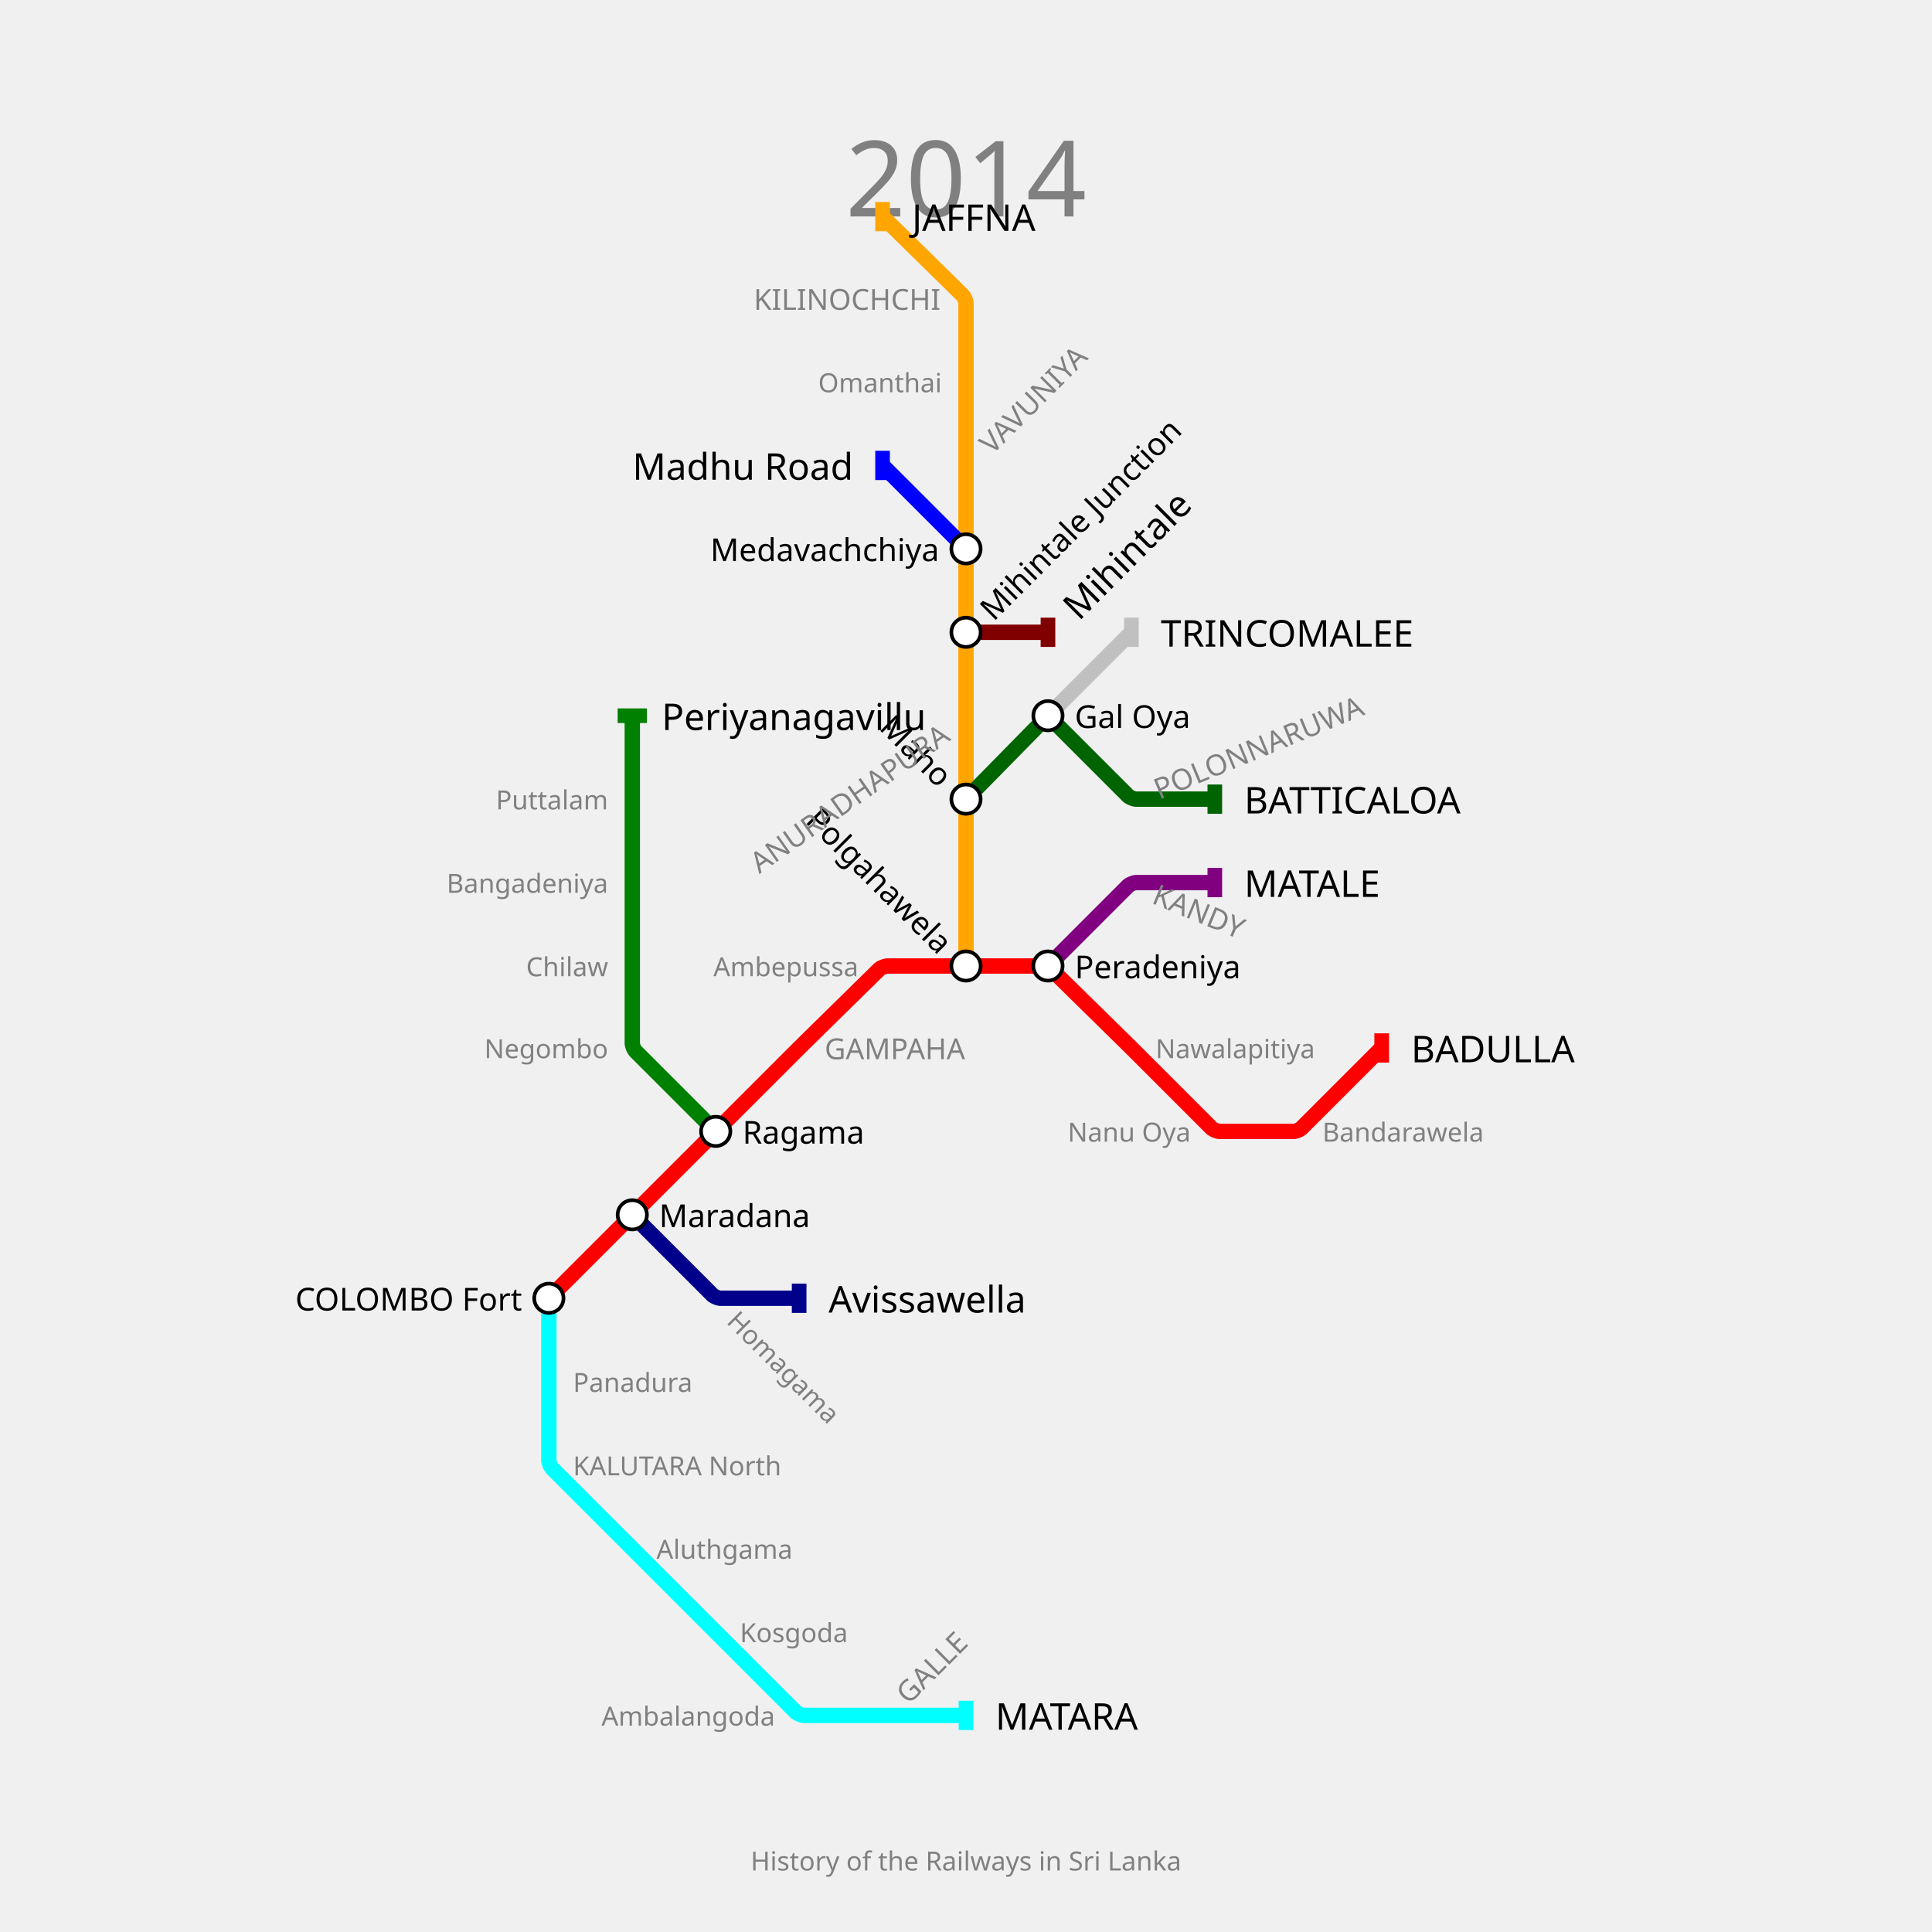
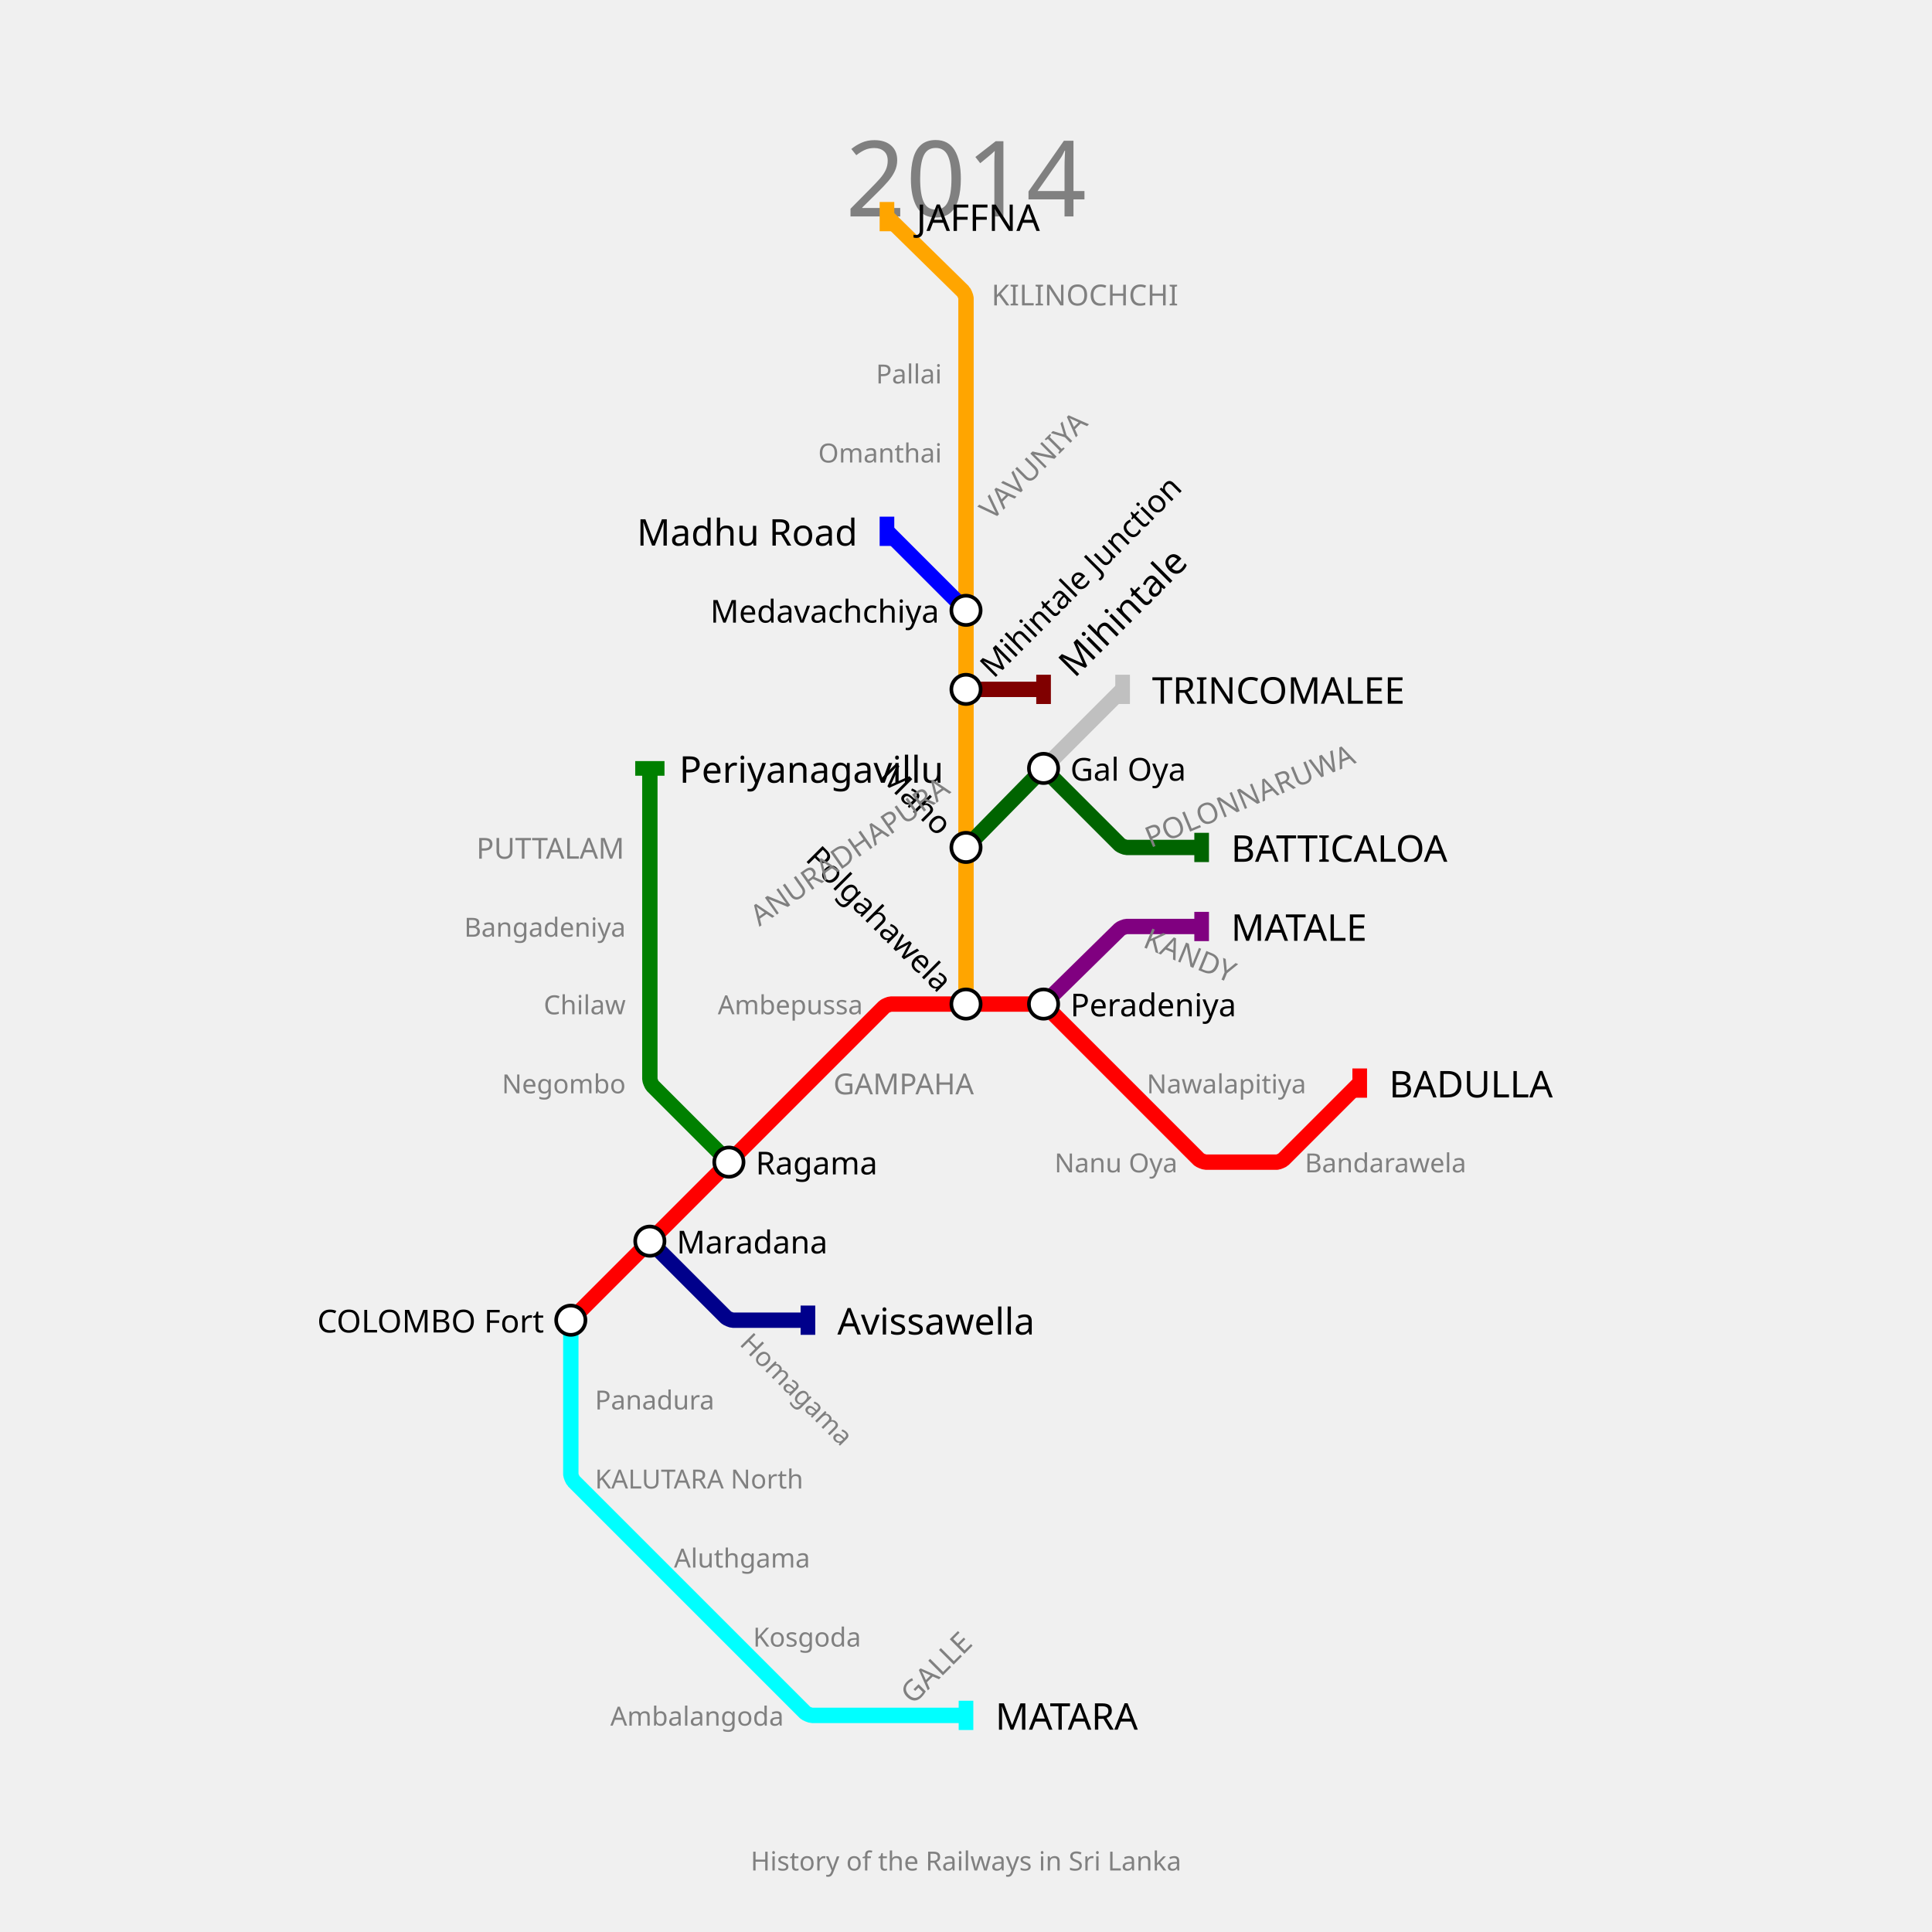
<svg xmlns="http://www.w3.org/2000/svg" width="1320" height="1320" padding="148">
-   <text fill="gray" stroke="none" font-size="72" font-family="GIL_____" x="660.0" y="92.0" text-anchor="middle" dominant-baseline="hanging">2014</text>
-   <text fill="gray" stroke="none" font-size="18" font-family="GIL_____" x="660.0" y="1264.0" text-anchor="middle" dominant-baseline="text-top">History of the Railways in Sri Lanka</text>
+   <text fill="gray" stroke="none" font-size="72" font-family="p22" x="660.0" y="92.0" text-anchor="middle" dominant-baseline="hanging">2014</text>
+   <text fill="gray" stroke="none" font-size="18" font-family="p22" x="660.0" y="1264.0" text-anchor="middle" dominant-baseline="text-top">History of the Railways in Sri Lanka</text>
  <g>
-     <path fill="none" stroke-width="10.5" stroke-opacity="1" d="M 375.0,887.0 L 432.0,830.0 L 489.0,773.0 L 543.175,718.825 C 544.117,717.883 547.9,714.133 548.85,713.2 L 600.967,661.997 C 601.645,661.332 604.9,660.0 605.85,660.0 L 660.0,660.0 L 713.2,660.0 C 714.133,660.0 717.332,661.308 717.997,661.962 L 770.25,713.298 C 771.167,714.199 774.817,717.817 775.726,718.726 L 827.985,770.985 C 828.656,771.656 831.9,773.0 832.85,773.0 L 884.293,773.0 C 885.195,773.0 888.276,771.724 888.914,771.086 L 944.0,716.0" stroke="red" />
-     <rect stroke="none" fill-opacity="1" x="939" y="706" width="10" height="20" fill="red" />
+     <path fill="none" stroke-width="10.5" stroke-opacity="1" d="M 390.0,902.0 L 444.0,848.0 L 498.0,794.0 L 552.0,740.0 L 604.091,687.909 C 604.727,687.273 607.8,686.0 608.7,686.0 L 660.0,686.0 L 710.35,686.0 C 711.233,686.0 714.249,687.249 714.874,687.874 L 767.0,740.0 L 819.091,792.091 C 819.727,792.727 822.8,794.0 823.7,794.0 L 872.435,794.0 C 873.29,794.0 876.209,792.791 876.814,792.186 L 929.0,740.0" stroke="red" />
+     <rect stroke="none" fill-opacity="1" x="924" y="730" width="10" height="20" fill="red" />
  </g>
  <g>
-     <path fill="none" stroke-width="10.5" stroke-opacity="1" d="M 716.0,660.0 L 770.985,605.015 C 771.656,604.344 774.9,603.0 775.85,603.0 L 830.0,603.0" stroke="purple" />
-     <rect stroke="none" fill-opacity="1" x="825" y="593" width="10" height="20" fill="purple" />
+     <path fill="none" stroke-width="10.5" stroke-opacity="1" d="M 713.0,686.0 L 765.073,634.891 C 765.715,634.261 768.8,633.0 769.7,633.0 L 821.0,633.0" stroke="purple" />
+     <rect stroke="none" fill-opacity="1" x="816" y="623" width="10" height="20" fill="purple" />
  </g>
  <g>
-     <path fill="none" stroke-width="10.5" stroke-opacity="1" d="M 375.0,887.0 L 375.0,944.0 L 375.0,998.15 C 375.0,999.1 376.344,1002.344 377.015,1003.015 L 432.0,1058.0 L 489.0,1115.0 L 543.985,1169.985 C 544.656,1170.656 547.9,1172.0 548.85,1172.0 L 603.0,1172.0 L 660.0,1172.0" stroke="cyan" />
+     <path fill="none" stroke-width="10.5" stroke-opacity="1" d="M 390.0,902.0 L 390.0,956.0 L 390.0,1007.3 C 390.0,1008.2 391.273,1011.273 391.909,1011.909 L 444.0,1064.0 L 498.0,1118.0 L 550.091,1170.091 C 550.727,1170.727 553.8,1172.0 554.7,1172.0 L 606.0,1172.0 L 660.0,1172.0" stroke="cyan" />
    <rect stroke="none" fill-opacity="1" x="655" y="1162" width="10" height="20" fill="cyan" />
  </g>
  <g>
-     <path fill="none" stroke-width="10.5" stroke-opacity="1" d="M 660.0,660.0 L 660.0,603.0 L 660.0,546.0 L 660.0,489.0 L 660.0,432.0 L 660.0,375.0 L 660.0,318.0 L 660.0,261.0 L 660.0,206.85 C 660.0,205.9 658.645,202.668 657.967,202.003 L 603.0,148.0" stroke="orange" />
-     <rect stroke="none" fill-opacity="1" x="598" y="138" width="10" height="20" fill="orange" />
+     <path fill="none" stroke-width="10.5" stroke-opacity="1" d="M 660.0,686.0 L 660.0,633.0 L 660.0,579.0 L 660.0,525.0 L 660.0,471.0 L 660.0,417.0 L 660.0,363.0 L 660.0,309.0 L 660.0,255.0 L 660.0,203.7 C 660.0,202.8 658.715,199.739 658.073,199.109 L 606.0,148.0" stroke="orange" />
+     <rect stroke="none" fill-opacity="1" x="601" y="138" width="10" height="20" fill="orange" />
  </g>
  <g>
-     <path fill="none" stroke-width="10.5" stroke-opacity="1" d="M 432.0,830.0 L 486.985,884.985 C 487.656,885.656 490.9,887.0 491.85,887.0 L 546.0,887.0" stroke="darkblue" />
-     <rect stroke="none" fill-opacity="1" x="541" y="877" width="10" height="20" fill="darkblue" />
+     <path fill="none" stroke-width="10.5" stroke-opacity="1" d="M 444.0,848.0 L 496.091,900.091 C 496.727,900.727 499.8,902.0 500.7,902.0 L 552.0,902.0" stroke="darkblue" />
+     <rect stroke="none" fill-opacity="1" x="547" y="892" width="10" height="20" fill="darkblue" />
  </g>
  <g>
-     <path fill="none" stroke-width="10.5" stroke-opacity="1" d="M 489.0,773.0 L 433.98,717.98 C 433.32,717.32 432.0,714.133 432.0,713.2 L 432.0,660.0 L 432.0,603.0 L 432.0,546.0 L 432.0,489.0" stroke="green" />
-     <rect stroke="none" fill-opacity="1" x="422" y="484" width="20" height="10" fill="green" />
+     <path fill="none" stroke-width="10.5" stroke-opacity="1" d="M 498.0,794.0 L 445.909,741.909 C 445.273,741.273 444.0,738.2 444.0,737.3 L 444.0,686.0 L 444.0,633.0 L 444.0,579.0 L 444.0,525.0" stroke="green" />
+     <rect stroke="none" fill-opacity="1" x="434" y="520" width="20" height="10" fill="green" />
  </g>
  <g>
-     <path fill="none" stroke-width="10.5" stroke-opacity="1" d="M 660.0,546.0 L 713.2,491.85 C 714.133,490.9 717.883,490.883 718.825,491.825 L 770.985,543.985 C 771.656,544.656 774.9,546.0 775.85,546.0 L 830.0,546.0" stroke="darkgreen" />
-     <rect stroke="none" fill-opacity="1" x="825" y="536" width="10" height="20" fill="darkgreen" />
+     <path fill="none" stroke-width="10.5" stroke-opacity="1" d="M 660.0,579.0 L 710.35,527.7 C 711.233,526.8 714.783,526.783 715.675,527.675 L 765.091,577.091 C 765.727,577.727 768.8,579.0 769.7,579.0 L 821.0,579.0" stroke="darkgreen" />
+     <rect stroke="none" fill-opacity="1" x="816" y="569" width="10" height="20" fill="darkgreen" />
  </g>
  <g>
-     <path fill="none" stroke-width="10.5" stroke-opacity="1" d="M 716.0,489.0 L 773.0,432.0" stroke="silver" />
-     <rect stroke="none" fill-opacity="1" x="768" y="422" width="10" height="20" fill="silver" />
+     <path fill="none" stroke-width="10.5" stroke-opacity="1" d="M 713.0,525.0 L 767.0,471.0" stroke="silver" />
+     <rect stroke="none" fill-opacity="1" x="762" y="461" width="10" height="20" fill="silver" />
  </g>
  <g>
-     <path fill="none" stroke-width="10.5" stroke-opacity="1" d="M 660.0,432.0 L 716.0,432.0" stroke="maroon" />
-     <rect stroke="none" fill-opacity="1" x="711" y="422" width="10" height="20" fill="maroon" />
+     <path fill="none" stroke-width="10.5" stroke-opacity="1" d="M 660.0,471.0 L 713.0,471.0" stroke="maroon" />
+     <rect stroke="none" fill-opacity="1" x="708" y="461" width="10" height="20" fill="maroon" />
  </g>
  <g>
-     <path fill="none" stroke-width="10.5" stroke-opacity="1" d="M 660.0,375.0 L 603.0,318.0" stroke="blue" />
-     <rect stroke="none" fill-opacity="1" x="598" y="308" width="10" height="20" fill="blue" />
+     <path fill="none" stroke-width="10.5" stroke-opacity="1" d="M 660.0,417.0 L 606.0,363.0" stroke="blue" />
+     <rect stroke="none" fill-opacity="1" x="601" y="353" width="10" height="20" fill="blue" />
  </g>
  <g>
-     <text fill="black" stroke="none" font-size="25.2" font-family="GIL_____" font-weight="100" text-anchor="start" dominant-baseline="central" x="964.1" y="716" transform="translate(944,716) rotate(0) translate(-944,-716)">BADULLA</text>
+     <text fill="black" stroke="none" font-size="25.2" font-family="p22" font-weight="100" text-anchor="start" dominant-baseline="central" x="949.1" y="740" transform="translate(929,740) rotate(0) translate(-929,-740)">BADULLA</text>
  </g>
  <g>
-     <text fill="black" stroke="none" font-size="25.2" font-family="GIL_____" font-weight="100" text-anchor="start" dominant-baseline="central" x="850.1" y="603" transform="translate(830,603) rotate(0) translate(-830,-603)">MATALE</text>
+     <text fill="black" stroke="none" font-size="25.2" font-family="p22" font-weight="100" text-anchor="start" dominant-baseline="central" x="841.1" y="633" transform="translate(821,633) rotate(0) translate(-821,-633)">MATALE</text>
  </g>
  <g>
-     <text fill="black" stroke="none" font-size="25.2" font-family="GIL_____" font-weight="100" text-anchor="start" dominant-baseline="central" x="680.1" y="1172" transform="translate(660,1172) rotate(0) translate(-660,-1172)">MATARA</text>
+     <text fill="black" stroke="none" font-size="25.2" font-family="p22" font-weight="100" text-anchor="start" dominant-baseline="central" x="680.1" y="1172" transform="translate(660,1172) rotate(0) translate(-660,-1172)">MATARA</text>
  </g>
  <g>
-     <text fill="black" stroke="none" font-size="25.2" font-family="GIL_____" font-weight="100" text-anchor="start" dominant-baseline="central" x="623.1" y="148" transform="translate(603,148) rotate(0) translate(-603,-148)">JAFFNA</text>
+     <text fill="black" stroke="none" font-size="25.2" font-family="p22" font-weight="100" text-anchor="start" dominant-baseline="central" x="626.1" y="148" transform="translate(606,148) rotate(0) translate(-606,-148)">JAFFNA</text>
  </g>
  <g>
-     <text fill="black" stroke="none" font-size="25.2" font-family="GIL_____" font-weight="100" text-anchor="start" dominant-baseline="central" x="566.1" y="887" transform="translate(546,887) rotate(0) translate(-546,-887)">Avissawella</text>
+     <text fill="black" stroke="none" font-size="25.2" font-family="p22" font-weight="100" text-anchor="start" dominant-baseline="central" x="572.1" y="902" transform="translate(552,902) rotate(0) translate(-552,-902)">Avissawella</text>
  </g>
  <g>
-     <text fill="black" stroke="none" font-size="25.2" font-family="GIL_____" font-weight="100" text-anchor="start" dominant-baseline="central" x="452.1" y="489" transform="translate(432,489) rotate(0) translate(-432,-489)">Periyanagavillu</text>
+     <text fill="black" stroke="none" font-size="25.2" font-family="p22" font-weight="100" text-anchor="start" dominant-baseline="central" x="464.1" y="525" transform="translate(444,525) rotate(0) translate(-444,-525)">Periyanagavillu</text>
  </g>
  <g>
-     <text fill="black" stroke="none" font-size="25.2" font-family="GIL_____" font-weight="100" text-anchor="start" dominant-baseline="central" x="850.1" y="546" transform="translate(830,546) rotate(0) translate(-830,-546)">BATTICALOA</text>
+     <text fill="black" stroke="none" font-size="25.2" font-family="p22" font-weight="100" text-anchor="start" dominant-baseline="central" x="841.1" y="579" transform="translate(821,579) rotate(0) translate(-821,-579)">BATTICALOA</text>
  </g>
  <g>
-     <text fill="black" stroke="none" font-size="25.2" font-family="GIL_____" font-weight="100" text-anchor="start" dominant-baseline="central" x="793.1" y="432" transform="translate(773,432) rotate(0) translate(-773,-432)">TRINCOMALEE</text>
+     <text fill="black" stroke="none" font-size="25.2" font-family="p22" font-weight="100" text-anchor="start" dominant-baseline="central" x="787.1" y="471" transform="translate(767,471) rotate(0) translate(-767,-471)">TRINCOMALEE</text>
  </g>
  <g>
-     <text fill="black" stroke="none" font-size="25.2" font-family="GIL_____" font-weight="100" text-anchor="start" dominant-baseline="central" x="736.1" y="432" transform="translate(716,432) rotate(-45) translate(-716,-432)">Mihintale</text>
+     <text fill="black" stroke="none" font-size="25.2" font-family="p22" font-weight="100" text-anchor="start" dominant-baseline="central" x="733.1" y="471" transform="translate(713,471) rotate(-45) translate(-713,-471)">Mihintale</text>
  </g>
  <g>
-     <text fill="black" stroke="none" font-size="25.2" font-family="GIL_____" font-weight="100" text-anchor="end" dominant-baseline="central" x="582.9" y="318" transform="translate(603,318) rotate(0) translate(-603,-318)">Madhu Road</text>
+     <text fill="black" stroke="none" font-size="25.2" font-family="p22" font-weight="100" text-anchor="end" dominant-baseline="central" x="585.9" y="363" transform="translate(606,363) rotate(0) translate(-606,-363)">Madhu Road</text>
  </g>
  <g>
-     <circle r="10" fill="white" stroke="black" stroke-width="2.5" cx="375" cy="887" />
-     <text fill="black" stroke="none" font-size="21.6" font-family="GIL_____" font-weight="100" text-anchor="end" dominant-baseline="central" x="356.7" y="887" transform="translate(375,887) rotate(0) translate(-375,-887)">COLOMBO Fort</text>
+     <circle r="10" fill="white" stroke="black" stroke-width="2.5" cx="390" cy="902" />
+     <text fill="black" stroke="none" font-size="21.6" font-family="p22" font-weight="100" text-anchor="end" dominant-baseline="central" x="371.7" y="902" transform="translate(390,902) rotate(0) translate(-390,-902)">COLOMBO Fort</text>
  </g>
  <g>
-     <circle r="10" fill="white" stroke="black" stroke-width="2.5" cx="432" cy="830" />
-     <text fill="black" stroke="none" font-size="21.6" font-family="GIL_____" font-weight="100" text-anchor="start" dominant-baseline="central" x="450.3" y="830" transform="translate(432,830) rotate(0) translate(-432,-830)">Maradana</text>
+     <circle r="10" fill="white" stroke="black" stroke-width="2.5" cx="444" cy="848" />
+     <text fill="black" stroke="none" font-size="21.6" font-family="p22" font-weight="100" text-anchor="start" dominant-baseline="central" x="462.3" y="848" transform="translate(444,848) rotate(0) translate(-444,-848)">Maradana</text>
  </g>
  <g>
-     <circle r="10" fill="white" stroke="black" stroke-width="2.5" cx="489" cy="773" />
-     <text fill="black" stroke="none" font-size="21.6" font-family="GIL_____" font-weight="100" text-anchor="start" dominant-baseline="central" x="507.3" y="773" transform="translate(489,773) rotate(0) translate(-489,-773)">Ragama</text>
+     <circle r="10" fill="white" stroke="black" stroke-width="2.5" cx="498" cy="794" />
+     <text fill="black" stroke="none" font-size="21.6" font-family="p22" font-weight="100" text-anchor="start" dominant-baseline="central" x="516.3" y="794" transform="translate(498,794) rotate(0) translate(-498,-794)">Ragama</text>
  </g>
  <g>
-     <circle r="10" fill="white" stroke="black" stroke-width="2.5" cx="660" cy="660" />
-     <text fill="black" stroke="none" font-size="21.6" font-family="GIL_____" font-weight="100" text-anchor="end" dominant-baseline="central" x="641.7" y="660" transform="translate(660,660) rotate(45) translate(-660,-660)">Polgahawela</text>
+     <circle r="10" fill="white" stroke="black" stroke-width="2.5" cx="660" cy="686" />
+     <text fill="black" stroke="none" font-size="21.6" font-family="p22" font-weight="100" text-anchor="end" dominant-baseline="central" x="641.7" y="686" transform="translate(660,686) rotate(45) translate(-660,-686)">Polgahawela</text>
  </g>
  <g>
-     <circle r="10" fill="white" stroke="black" stroke-width="2.5" cx="716" cy="660" />
-     <text fill="black" stroke="none" font-size="21.6" font-family="GIL_____" font-weight="100" text-anchor="start" dominant-baseline="central" x="734.3" y="660" transform="translate(716,660) rotate(0) translate(-716,-660)">Peradeniya</text>
+     <circle r="10" fill="white" stroke="black" stroke-width="2.5" cx="713" cy="686" />
+     <text fill="black" stroke="none" font-size="21.6" font-family="p22" font-weight="100" text-anchor="start" dominant-baseline="central" x="731.3" y="686" transform="translate(713,686) rotate(0) translate(-713,-686)">Peradeniya</text>
  </g>
  <g>
-     <circle r="10" fill="white" stroke="black" stroke-width="2.5" cx="660" cy="546" />
-     <text fill="black" stroke="none" font-size="21.6" font-family="GIL_____" font-weight="100" text-anchor="end" dominant-baseline="central" x="641.7" y="546" transform="translate(660,546) rotate(45) translate(-660,-546)">Maho</text>
+     <circle r="10" fill="white" stroke="black" stroke-width="2.5" cx="660" cy="579" />
+     <text fill="black" stroke="none" font-size="21.6" font-family="p22" font-weight="100" text-anchor="end" dominant-baseline="central" x="641.7" y="579" transform="translate(660,579) rotate(45) translate(-660,-579)">Maho</text>
  </g>
  <g>
-     <circle r="10" fill="white" stroke="black" stroke-width="2.5" cx="660" cy="432" />
-     <text fill="black" stroke="none" font-size="21.6" font-family="GIL_____" font-weight="100" text-anchor="start" dominant-baseline="central" x="678.3" y="432" transform="translate(660,432) rotate(-45) translate(-660,-432)">Mihintale Junction</text>
+     <circle r="10" fill="white" stroke="black" stroke-width="2.5" cx="660" cy="471" />
+     <text fill="black" stroke="none" font-size="21.6" font-family="p22" font-weight="100" text-anchor="start" dominant-baseline="central" x="678.3" y="471" transform="translate(660,471) rotate(-45) translate(-660,-471)">Mihintale Junction</text>
  </g>
  <g>
-     <circle r="10" fill="white" stroke="black" stroke-width="2.5" cx="660" cy="375" />
-     <text fill="black" stroke="none" font-size="21.6" font-family="GIL_____" font-weight="100" text-anchor="end" dominant-baseline="central" x="641.7" y="375" transform="translate(660,375) rotate(0) translate(-660,-375)">Medavachchiya</text>
+     <circle r="10" fill="white" stroke="black" stroke-width="2.5" cx="660" cy="417" />
+     <text fill="black" stroke="none" font-size="21.6" font-family="p22" font-weight="100" text-anchor="end" dominant-baseline="central" x="641.7" y="417" transform="translate(660,417) rotate(0) translate(-660,-417)">Medavachchiya</text>
  </g>
  <g>
-     <circle r="10" fill="white" stroke="black" stroke-width="2.5" cx="716" cy="489" />
-     <text fill="black" stroke="none" font-size="21.6" font-family="GIL_____" font-weight="100" text-anchor="start" dominant-baseline="central" x="734.3" y="489" transform="translate(716,489) rotate(0) translate(-716,-489)">Gal Oya</text>
+     <circle r="10" fill="white" stroke="black" stroke-width="2.5" cx="713" cy="525" />
+     <text fill="black" stroke="none" font-size="21.6" font-family="p22" font-weight="100" text-anchor="start" dominant-baseline="central" x="731.3" y="525" transform="translate(713,525) rotate(0) translate(-713,-525)">Gal Oya</text>
  </g>
  <g>
-     <text fill="gray" stroke="none" font-size="19.8" font-family="GIL_____" font-weight="100" text-anchor="start" dominant-baseline="central" x="563.4" y="716" transform="translate(546,716) rotate(0) translate(-546,-716)">GAMPAHA</text>
+     <text fill="gray" stroke="none" font-size="19.8" font-family="p22" font-weight="100" text-anchor="start" dominant-baseline="central" x="569.4" y="740" transform="translate(552,740) rotate(0) translate(-552,-740)">GAMPAHA</text>
  </g>
  <g>
-     <text fill="gray" stroke="none" font-size="19.8" font-family="GIL_____" font-weight="100" text-anchor="start" dominant-baseline="central" x="790.4" y="603" transform="translate(773,603) rotate(-337.5) translate(-773,-603)">KANDY</text>
+     <text fill="gray" stroke="none" font-size="19.8" font-family="p22" font-weight="100" text-anchor="start" dominant-baseline="central" x="784.4" y="633" transform="translate(767,633) rotate(-337.5) translate(-767,-633)">KANDY</text>
  </g>
  <g>
-     <text fill="gray" stroke="none" font-size="19.8" font-family="GIL_____" font-weight="100" text-anchor="start" dominant-baseline="central" x="620.4" y="1172" transform="translate(603,1172) rotate(-45) translate(-603,-1172)">GALLE</text>
+     <text fill="gray" stroke="none" font-size="19.8" font-family="p22" font-weight="100" text-anchor="start" dominant-baseline="central" x="623.4" y="1172" transform="translate(606,1172) rotate(-45) translate(-606,-1172)">GALLE</text>
  </g>
  <g />
  <g>
-     <text fill="gray" stroke="none" font-size="19.8" font-family="GIL_____" font-weight="100" text-anchor="end" dominant-baseline="central" x="642.6" y="489" transform="translate(660,489) rotate(-35) translate(-660,-489)">ANURADHAPURA</text>
+     <text fill="gray" stroke="none" font-size="19.8" font-family="p22" font-weight="100" text-anchor="end" dominant-baseline="central" x="642.6" y="525" transform="translate(660,525) rotate(-35) translate(-660,-525)">ANURADHAPURA</text>
  </g>
  <g>
-     <text fill="gray" stroke="none" font-size="19.8" font-family="GIL_____" font-weight="100" text-anchor="start" dominant-baseline="central" x="677.4" y="318" transform="translate(660,318) rotate(-45) translate(-660,-318)">VAVUNIYA</text>
+     <text fill="gray" stroke="none" font-size="19.8" font-family="p22" font-weight="100" text-anchor="start" dominant-baseline="central" x="677.4" y="363" transform="translate(660,363) rotate(-45) translate(-660,-363)">VAVUNIYA</text>
  </g>
  <g>
-     <text fill="gray" stroke="none" font-size="19.8" font-family="GIL_____" font-weight="100" text-anchor="end" dominant-baseline="central" x="642.6" y="204" transform="translate(660,204) rotate(0) translate(-660,-204)">KILINOCHCHI</text>
+     <text fill="gray" stroke="none" font-size="19.8" font-family="p22" font-weight="100" text-anchor="start" dominant-baseline="central" x="677.4" y="201" transform="translate(660,201) rotate(0) translate(-660,-201)">KILINOCHCHI</text>
  </g>
  <g>
-     <text fill="gray" stroke="none" font-size="19.8" font-family="GIL_____" font-weight="100" text-anchor="start" dominant-baseline="central" x="790.4" y="546" transform="translate(773,546) rotate(-22.5) translate(-773,-546)">POLONNARUWA</text>
+     <text fill="gray" stroke="none" font-size="19.8" font-family="p22" font-weight="100" text-anchor="end" dominant-baseline="central" x="426.6" y="579" transform="translate(444,579) rotate(0) translate(-444,-579)">PUTTALAM</text>
  </g>
  <g>
-     <text fill="gray" stroke="none" font-size="18" font-family="GIL_____" font-weight="100" text-anchor="end" dominant-baseline="central" x="586.5" y="660" transform="translate(603,660) rotate(0) translate(-603,-660)">Ambepussa</text>
+     <text fill="gray" stroke="none" font-size="19.8" font-family="p22" font-weight="100" text-anchor="start" dominant-baseline="central" x="784.4" y="579" transform="translate(767,579) rotate(-22.5) translate(-767,-579)">POLONNARUWA</text>
  </g>
  <g>
-     <text fill="gray" stroke="none" font-size="18" font-family="GIL_____" font-weight="100" text-anchor="start" dominant-baseline="central" x="789.5" y="716" transform="translate(773,716) rotate(0) translate(-773,-716)">Nawalapitiya</text>
+     <text fill="gray" stroke="none" font-size="18" font-family="p22" font-weight="100" text-anchor="end" dominant-baseline="central" x="589.5" y="686" transform="translate(606,686) rotate(0) translate(-606,-686)">Ambepussa</text>
  </g>
  <g>
-     <text fill="gray" stroke="none" font-size="18" font-family="GIL_____" font-weight="100" text-anchor="end" dominant-baseline="central" x="813.5" y="773" transform="translate(830,773) rotate(0) translate(-830,-773)">Nanu Oya</text>
+     <text fill="gray" stroke="none" font-size="18" font-family="p22" font-weight="100" text-anchor="start" dominant-baseline="central" x="783.5" y="740" transform="translate(767,740) rotate(0) translate(-767,-740)">Nawalapitiya</text>
  </g>
  <g>
-     <text fill="gray" stroke="none" font-size="18" font-family="GIL_____" font-weight="100" text-anchor="start" dominant-baseline="central" x="903.5" y="773" transform="translate(887,773) rotate(0) translate(-887,-773)">Bandarawela</text>
+     <text fill="gray" stroke="none" font-size="18" font-family="p22" font-weight="100" text-anchor="end" dominant-baseline="central" x="804.5" y="794" transform="translate(821,794) rotate(0) translate(-821,-794)">Nanu Oya</text>
  </g>
  <g>
-     <text fill="gray" stroke="none" font-size="18" font-family="GIL_____" font-weight="100" text-anchor="start" dominant-baseline="central" x="391.5" y="944" transform="translate(375,944) rotate(0) translate(-375,-944)">Panadura</text>
+     <text fill="gray" stroke="none" font-size="18" font-family="p22" font-weight="100" text-anchor="start" dominant-baseline="central" x="891.5" y="794" transform="translate(875,794) rotate(0) translate(-875,-794)">Bandarawela</text>
  </g>
  <g>
-     <text fill="gray" stroke="none" font-size="18" font-family="GIL_____" font-weight="100" text-anchor="start" dominant-baseline="central" x="391.5" y="1001" transform="translate(375,1001) rotate(0) translate(-375,-1001)">KALUTARA North</text>
+     <text fill="gray" stroke="none" font-size="18" font-family="p22" font-weight="100" text-anchor="start" dominant-baseline="central" x="406.5" y="956" transform="translate(390,956) rotate(0) translate(-390,-956)">Panadura</text>
  </g>
  <g>
-     <text fill="gray" stroke="none" font-size="18" font-family="GIL_____" font-weight="100" text-anchor="start" dominant-baseline="central" x="448.5" y="1058" transform="translate(432,1058) rotate(0) translate(-432,-1058)">Aluthgama</text>
+     <text fill="gray" stroke="none" font-size="18" font-family="p22" font-weight="100" text-anchor="start" dominant-baseline="central" x="406.5" y="1010" transform="translate(390,1010) rotate(0) translate(-390,-1010)">KALUTARA North</text>
  </g>
  <g>
-     <text fill="gray" stroke="none" font-size="18" font-family="GIL_____" font-weight="100" text-anchor="start" dominant-baseline="central" x="505.5" y="1115" transform="translate(489,1115) rotate(0) translate(-489,-1115)">Kosgoda</text>
+     <text fill="gray" stroke="none" font-size="18" font-family="p22" font-weight="100" text-anchor="start" dominant-baseline="central" x="460.5" y="1064" transform="translate(444,1064) rotate(0) translate(-444,-1064)">Aluthgama</text>
  </g>
  <g>
-     <text fill="gray" stroke="none" font-size="18" font-family="GIL_____" font-weight="100" text-anchor="end" dominant-baseline="central" x="529.5" y="1172" transform="translate(546,1172) rotate(0) translate(-546,-1172)">Ambalangoda</text>
+     <text fill="gray" stroke="none" font-size="18" font-family="p22" font-weight="100" text-anchor="start" dominant-baseline="central" x="514.5" y="1118" transform="translate(498,1118) rotate(0) translate(-498,-1118)">Kosgoda</text>
  </g>
  <g>
-     <text fill="gray" stroke="none" font-size="18" font-family="GIL_____" font-weight="100" text-anchor="end" dominant-baseline="central" x="643.5" y="261" transform="translate(660,261) rotate(0) translate(-660,-261)">Omanthai</text>
+     <text fill="gray" stroke="none" font-size="18" font-family="p22" font-weight="100" text-anchor="end" dominant-baseline="central" x="535.5" y="1172" transform="translate(552,1172) rotate(0) translate(-552,-1172)">Ambalangoda</text>
  </g>
  <g>
-     <text fill="gray" stroke="none" font-size="18" font-family="GIL_____" font-weight="100" text-anchor="start" dominant-baseline="central" x="505.5" y="887" transform="translate(489,887) rotate(-315) translate(-489,-887)">Homagama</text>
+     <text fill="gray" stroke="none" font-size="18" font-family="p22" font-weight="100" text-anchor="end" dominant-baseline="central" x="643.5" y="309" transform="translate(660,309) rotate(0) translate(-660,-309)">Omanthai</text>
  </g>
  <g>
-     <text fill="gray" stroke="none" font-size="18" font-family="GIL_____" font-weight="100" text-anchor="end" dominant-baseline="central" x="415.5" y="716" transform="translate(432,716) rotate(0) translate(-432,-716)">Negombo</text>
+     <text fill="gray" stroke="none" font-size="18" font-family="p22" font-weight="100" text-anchor="end" dominant-baseline="central" x="643.5" y="255" transform="translate(660,255) rotate(0) translate(-660,-255)">Pallai</text>
  </g>
  <g>
-     <text fill="gray" stroke="none" font-size="18" font-family="GIL_____" font-weight="100" text-anchor="end" dominant-baseline="central" x="415.5" y="660" transform="translate(432,660) rotate(0) translate(-432,-660)">Chilaw</text>
+     <text fill="gray" stroke="none" font-size="18" font-family="p22" font-weight="100" text-anchor="start" dominant-baseline="central" x="514.5" y="902" transform="translate(498,902) rotate(-315) translate(-498,-902)">Homagama</text>
  </g>
  <g>
-     <text fill="gray" stroke="none" font-size="18" font-family="GIL_____" font-weight="100" text-anchor="end" dominant-baseline="central" x="415.5" y="603" transform="translate(432,603) rotate(0) translate(-432,-603)">Bangadeniya</text>
+     <text fill="gray" stroke="none" font-size="18" font-family="p22" font-weight="100" text-anchor="end" dominant-baseline="central" x="427.5" y="740" transform="translate(444,740) rotate(0) translate(-444,-740)">Negombo</text>
  </g>
  <g>
-     <text fill="gray" stroke="none" font-size="18" font-family="GIL_____" font-weight="100" text-anchor="end" dominant-baseline="central" x="415.5" y="546" transform="translate(432,546) rotate(0) translate(-432,-546)">Puttalam</text>
+     <text fill="gray" stroke="none" font-size="18" font-family="p22" font-weight="100" text-anchor="end" dominant-baseline="central" x="427.5" y="686" transform="translate(444,686) rotate(0) translate(-444,-686)">Chilaw</text>
+   </g>
+   <g>
+     <text fill="gray" stroke="none" font-size="18" font-family="p22" font-weight="100" text-anchor="end" dominant-baseline="central" x="427.5" y="633" transform="translate(444,633) rotate(0) translate(-444,-633)">Bangadeniya</text>
  </g>
</svg>
